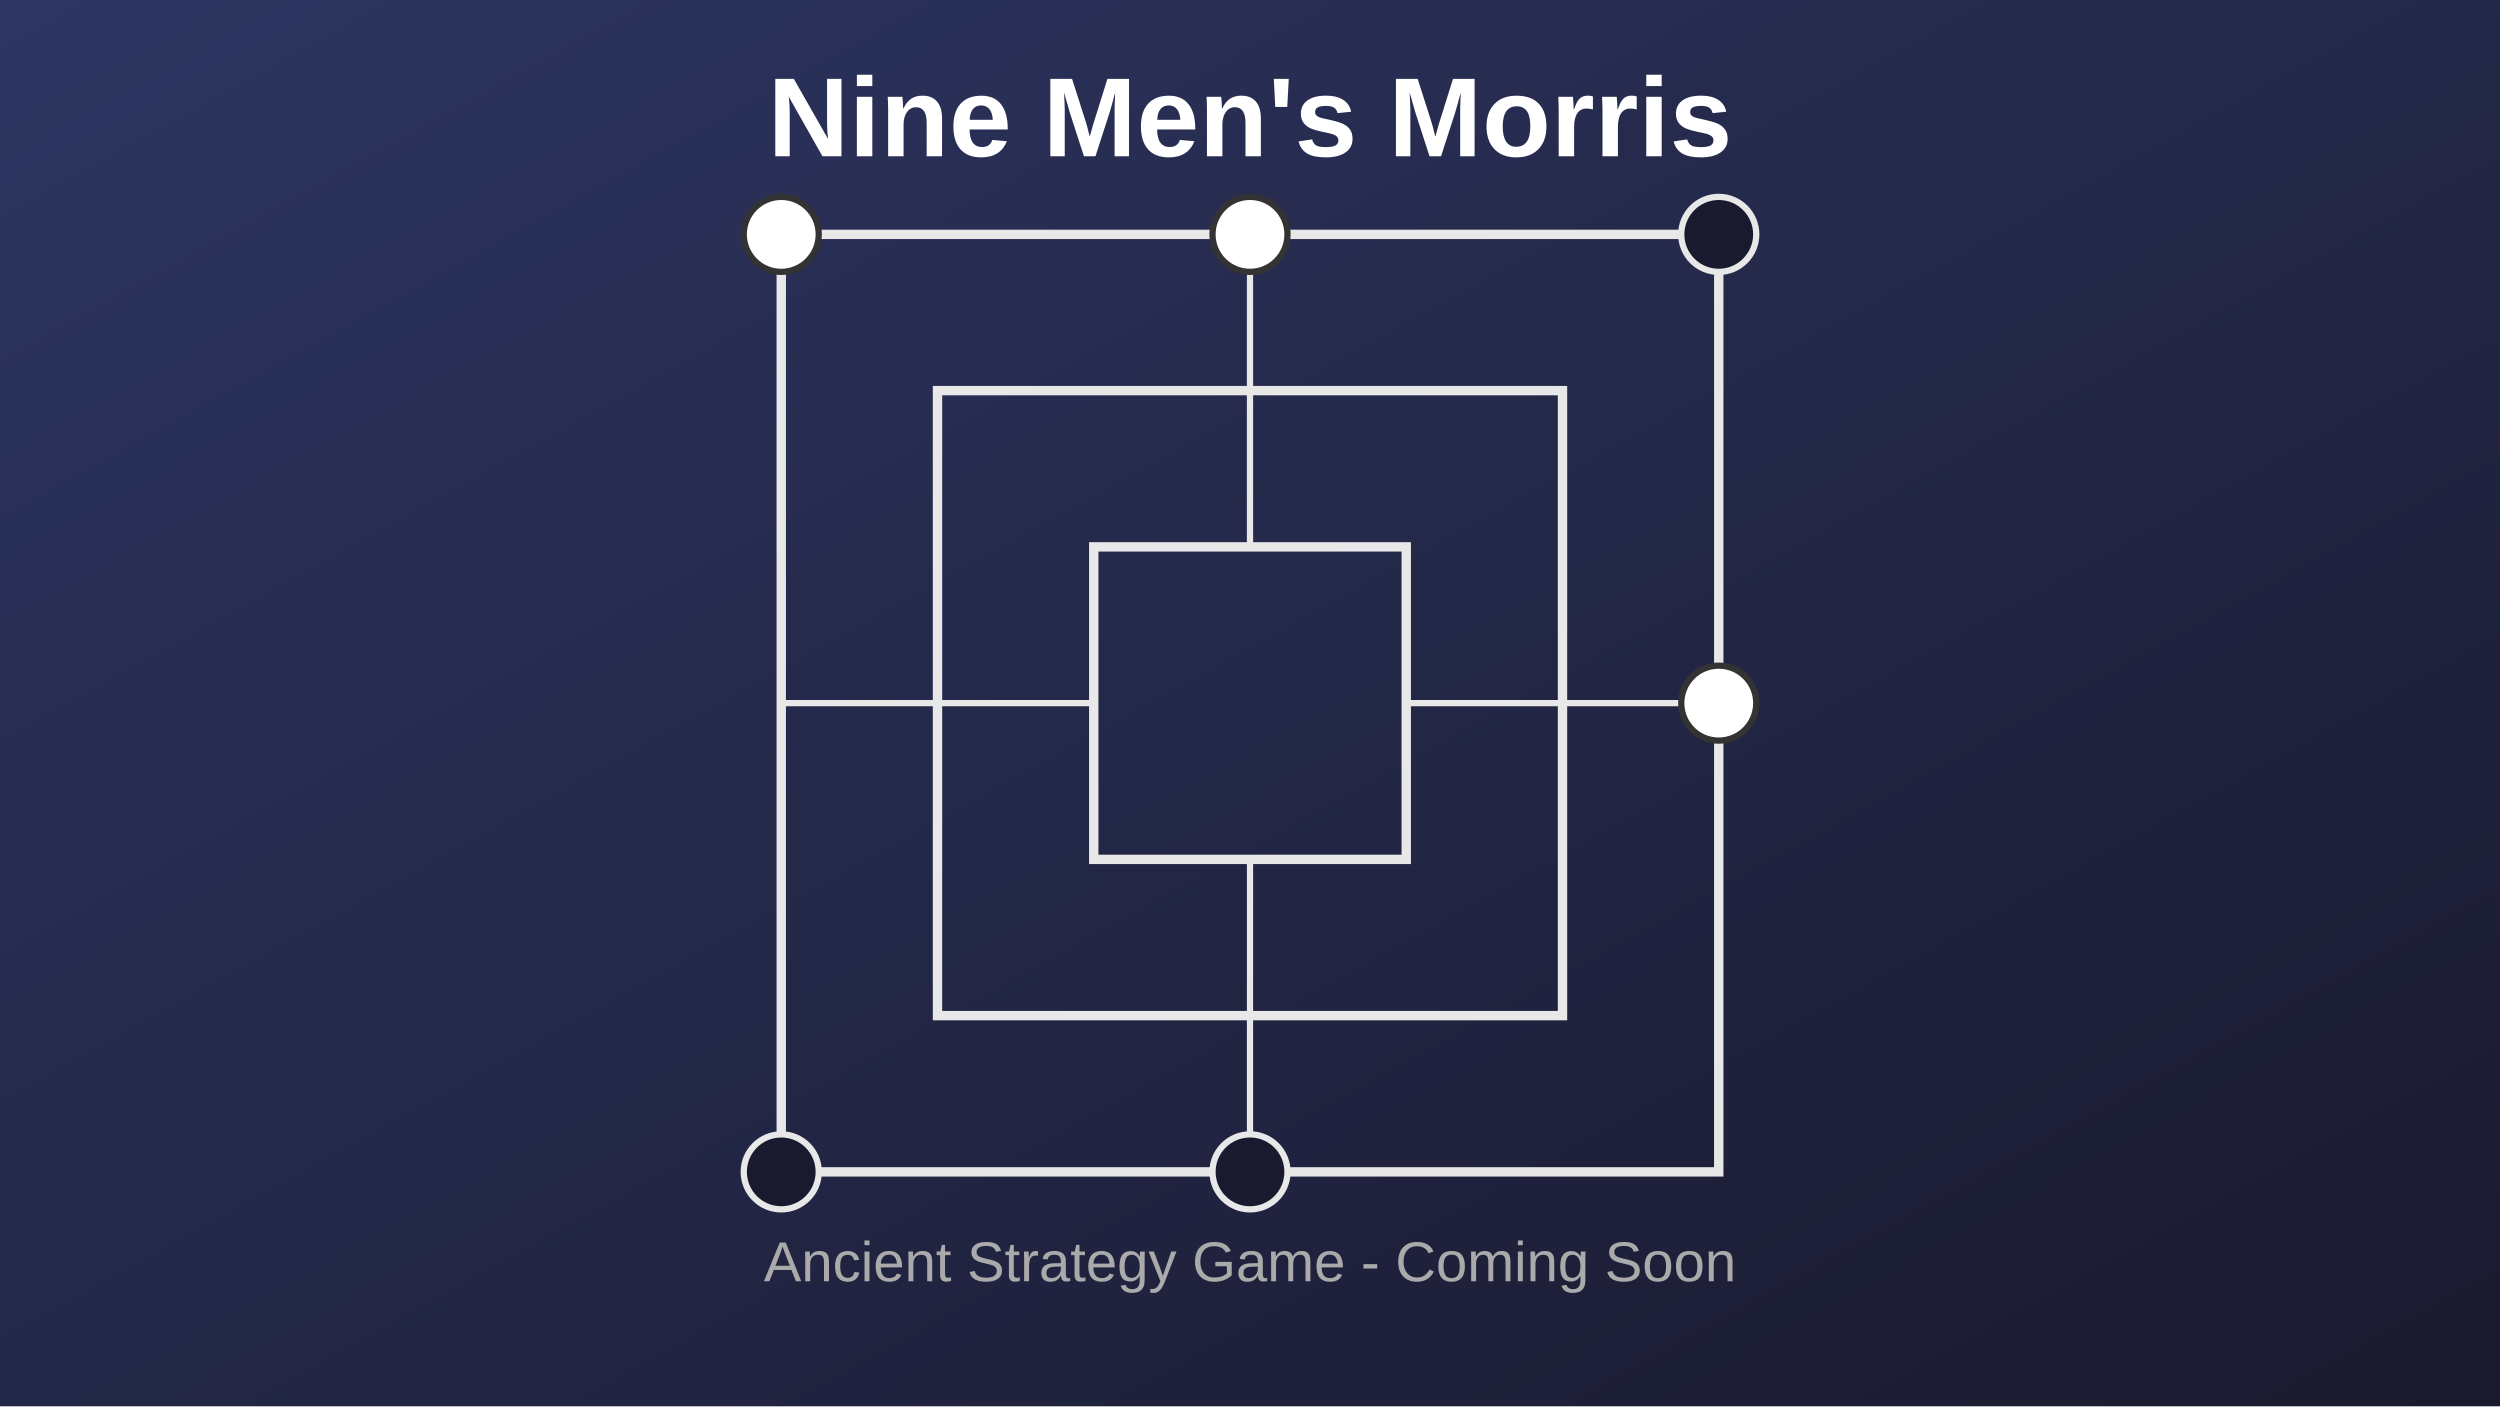
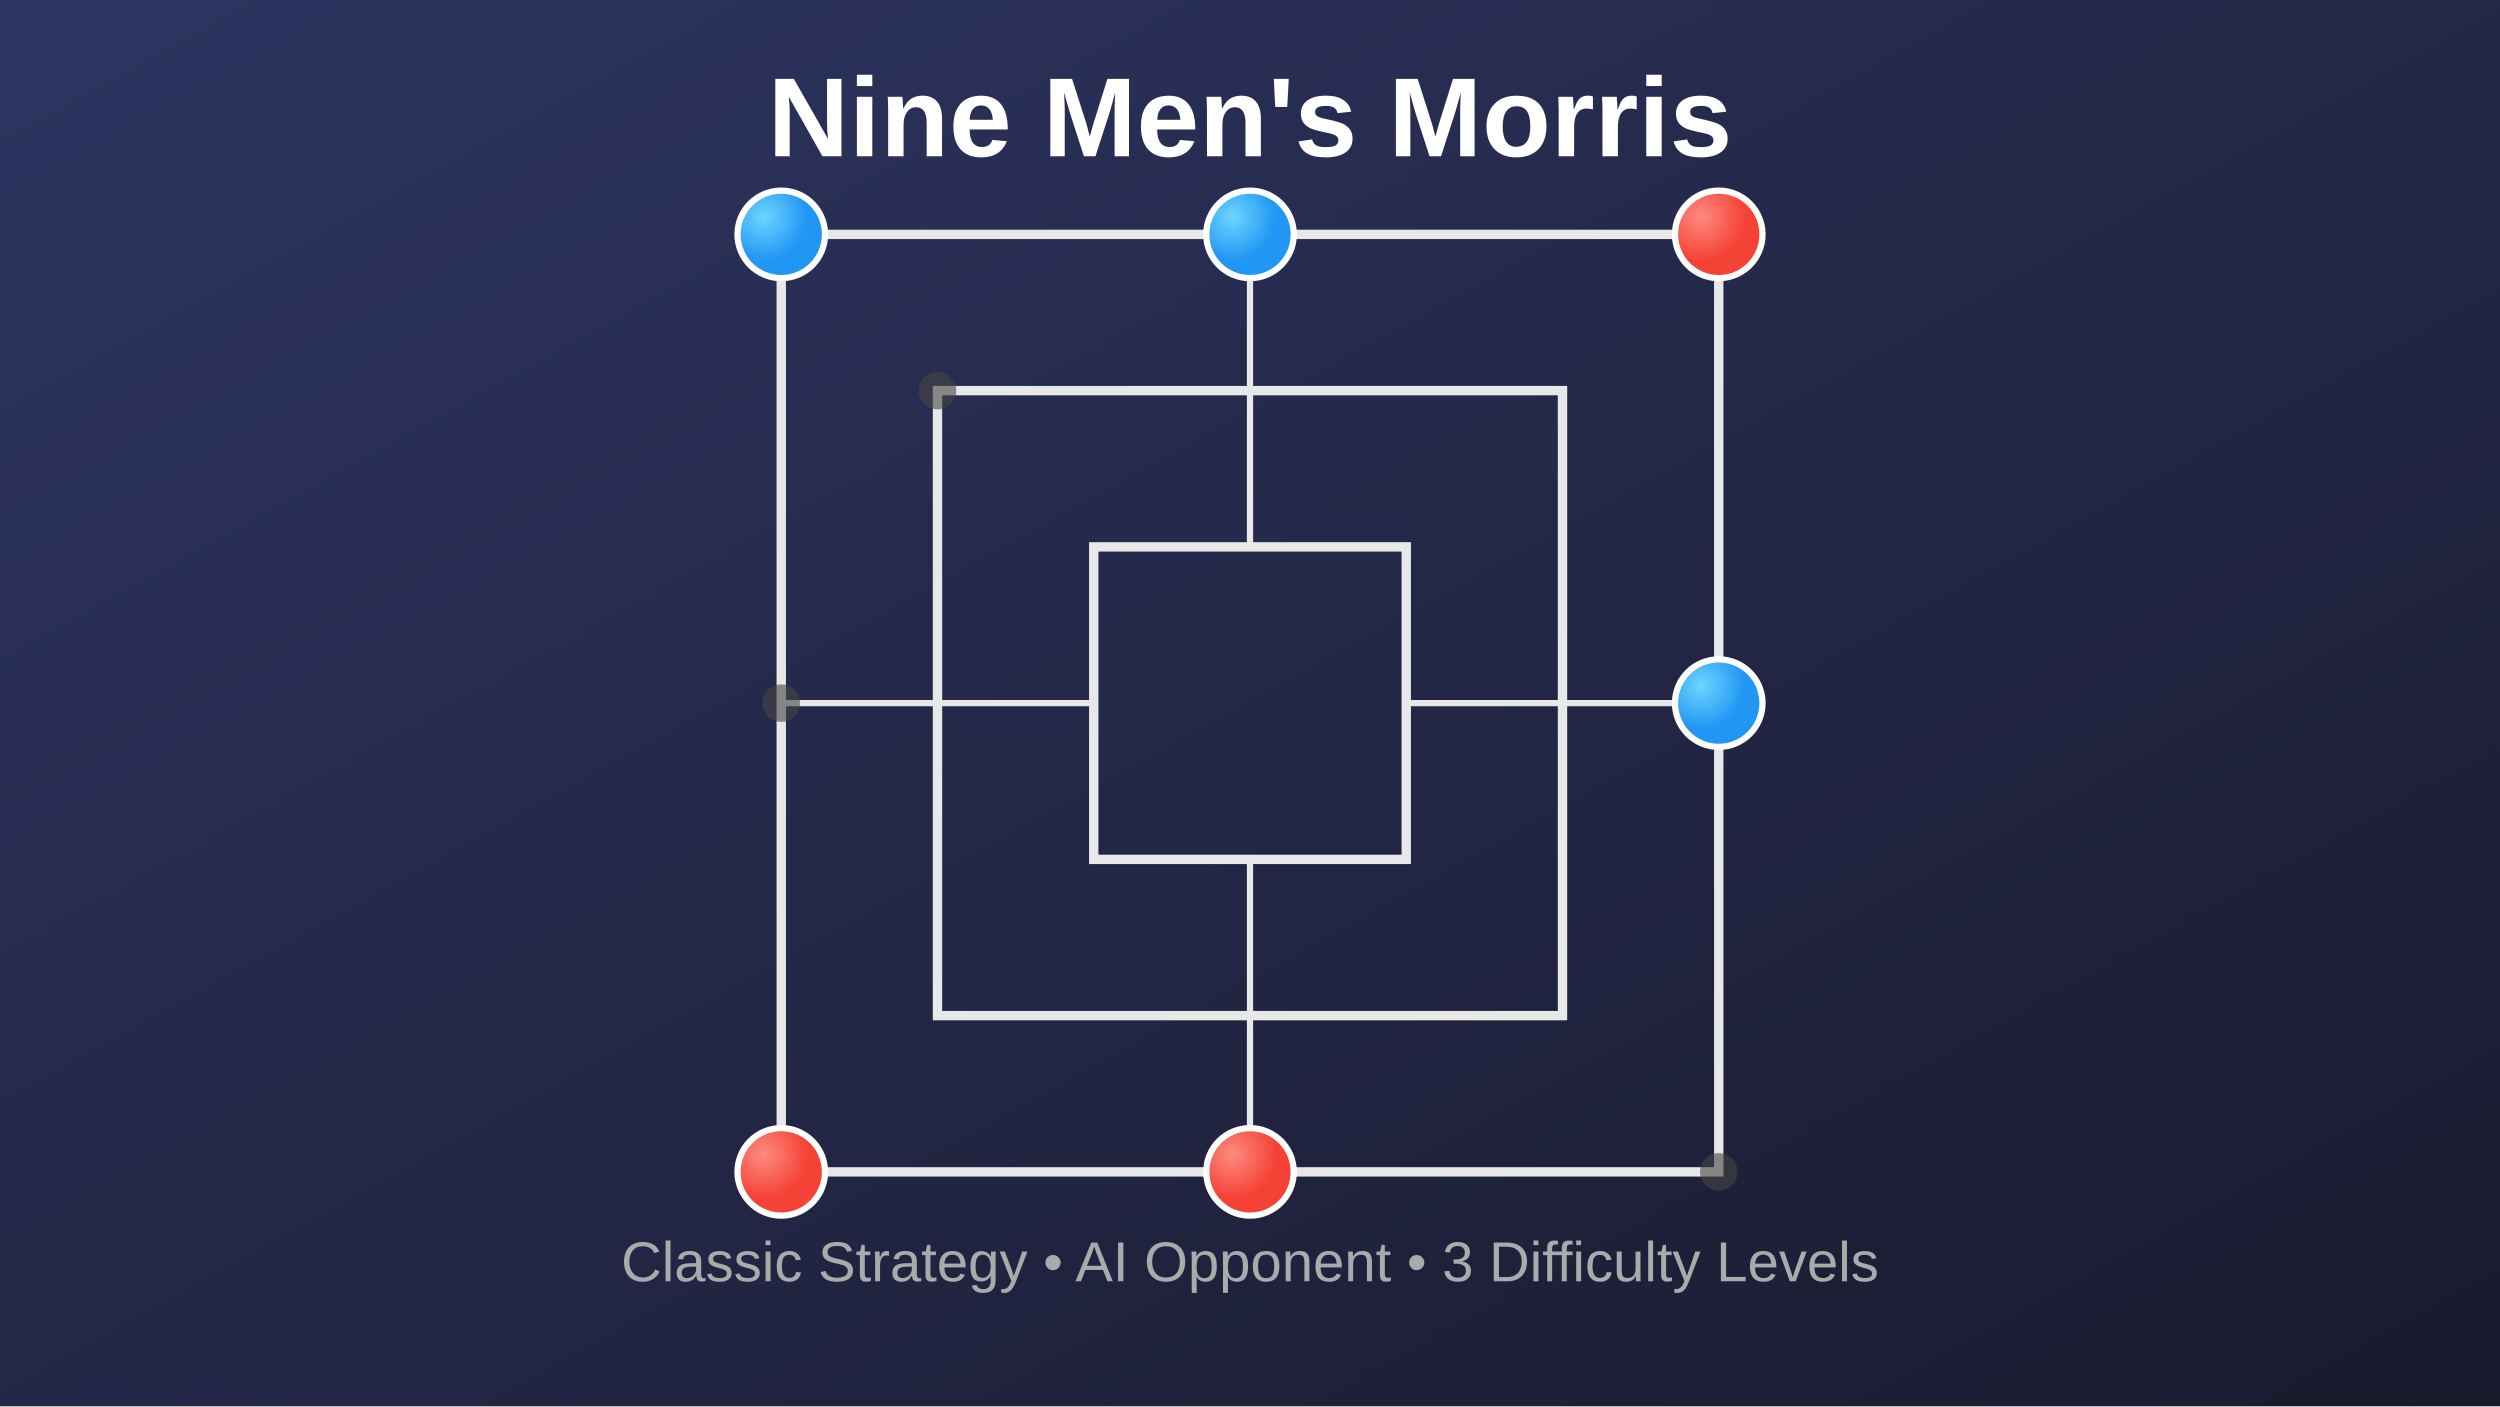
<svg xmlns="http://www.w3.org/2000/svg" width="800" height="450">
  <defs>
    <linearGradient id="bg" x1="0%" y1="0%" x2="100%" y2="100%">
      <stop offset="0%" style="stop-color:#2d3561;stop-opacity:1" />
      <stop offset="100%" style="stop-color:#1a1a2e;stop-opacity:1" />
    </linearGradient>
+     <radialGradient id="blueGrad" cx="30%" cy="30%">
+       <stop offset="0%" style="stop-color:#6dd5ff;stop-opacity:1" />
+       <stop offset="100%" style="stop-color:#2196f3;stop-opacity:1" />
+     </radialGradient>
+     <radialGradient id="redGrad" cx="30%" cy="30%">
+       <stop offset="0%" style="stop-color:#ff8a80;stop-opacity:1" />
+       <stop offset="100%" style="stop-color:#f44336;stop-opacity:1" />
+     </radialGradient>
  </defs>
  <rect width="800" height="450" fill="url(#bg)" />
  <g transform="translate(400, 225)">
    <rect x="-150" y="-150" width="300" height="300" fill="none" stroke="#e8e8e8" stroke-width="3" />
    <rect x="-100" y="-100" width="200" height="200" fill="none" stroke="#e8e8e8" stroke-width="3" />
    <rect x="-50" y="-50" width="100" height="100" fill="none" stroke="#e8e8e8" stroke-width="3" />
    <line x1="0" y1="-150" x2="0" y2="-50" stroke="#e8e8e8" stroke-width="2" />
-     <line x1="0" y1="50" x2="0" y2="150" stroke="#e8e8e8" stroke-width="2" />
+     <line x1="150" y1="0" x2="50" y2="0" stroke="#e8e8e8" stroke-width="2" />
+     <line x1="0" y1="150" x2="0" y2="50" stroke="#e8e8e8" stroke-width="2" />
    <line x1="-150" y1="0" x2="-50" y2="0" stroke="#e8e8e8" stroke-width="2" />
-     <line x1="50" y1="0" x2="150" y2="0" stroke="#e8e8e8" stroke-width="2" />
-     <circle cx="-150" cy="-150" r="12" fill="#ffffff" stroke="#333" stroke-width="2" />
-     <circle cx="0" cy="-150" r="12" fill="#ffffff" stroke="#333" stroke-width="2" />
-     <circle cx="150" cy="0" r="12" fill="#ffffff" stroke="#333" stroke-width="2" />
-     <circle cx="150" cy="-150" r="12" fill="#1a1a2e" stroke="#e8e8e8" stroke-width="2" />
-     <circle cx="0" cy="150" r="12" fill="#1a1a2e" stroke="#e8e8e8" stroke-width="2" />
-     <circle cx="-150" cy="150" r="12" fill="#1a1a2e" stroke="#e8e8e8" stroke-width="2" />
+     <circle cx="-150" cy="-150" r="14" fill="url(#blueGrad)" stroke="#fff" stroke-width="2" />
+     <circle cx="0" cy="-150" r="14" fill="url(#blueGrad)" stroke="#fff" stroke-width="2" />
+     <circle cx="150" cy="0" r="14" fill="url(#blueGrad)" stroke="#fff" stroke-width="2" />
+     <circle cx="150" cy="-150" r="14" fill="url(#redGrad)" stroke="#fff" stroke-width="2" />
+     <circle cx="0" cy="150" r="14" fill="url(#redGrad)" stroke="#fff" stroke-width="2" />
+     <circle cx="-150" cy="150" r="14" fill="url(#redGrad)" stroke="#fff" stroke-width="2" />
+     <circle cx="-150" cy="0" r="6" fill="#444" opacity="0.6" />
+     <circle cx="150" cy="150" r="6" fill="#444" opacity="0.6" />
+     <circle cx="-100" cy="-100" r="6" fill="#444" opacity="0.6" />
  </g>
  <text x="400" y="50" font-family="Arial, sans-serif" font-size="36" font-weight="bold" fill="#ffffff" text-anchor="middle">Nine Men's Morris</text>
-   <text x="400" y="410" font-family="Arial, sans-serif" font-size="18" fill="#aaaaaa" text-anchor="middle">Ancient Strategy Game - Coming Soon</text>
+   <text x="400" y="410" font-family="Arial, sans-serif" font-size="18" fill="#aaaaaa" text-anchor="middle">Classic Strategy • AI Opponent • 3 Difficulty Levels</text>
</svg>
